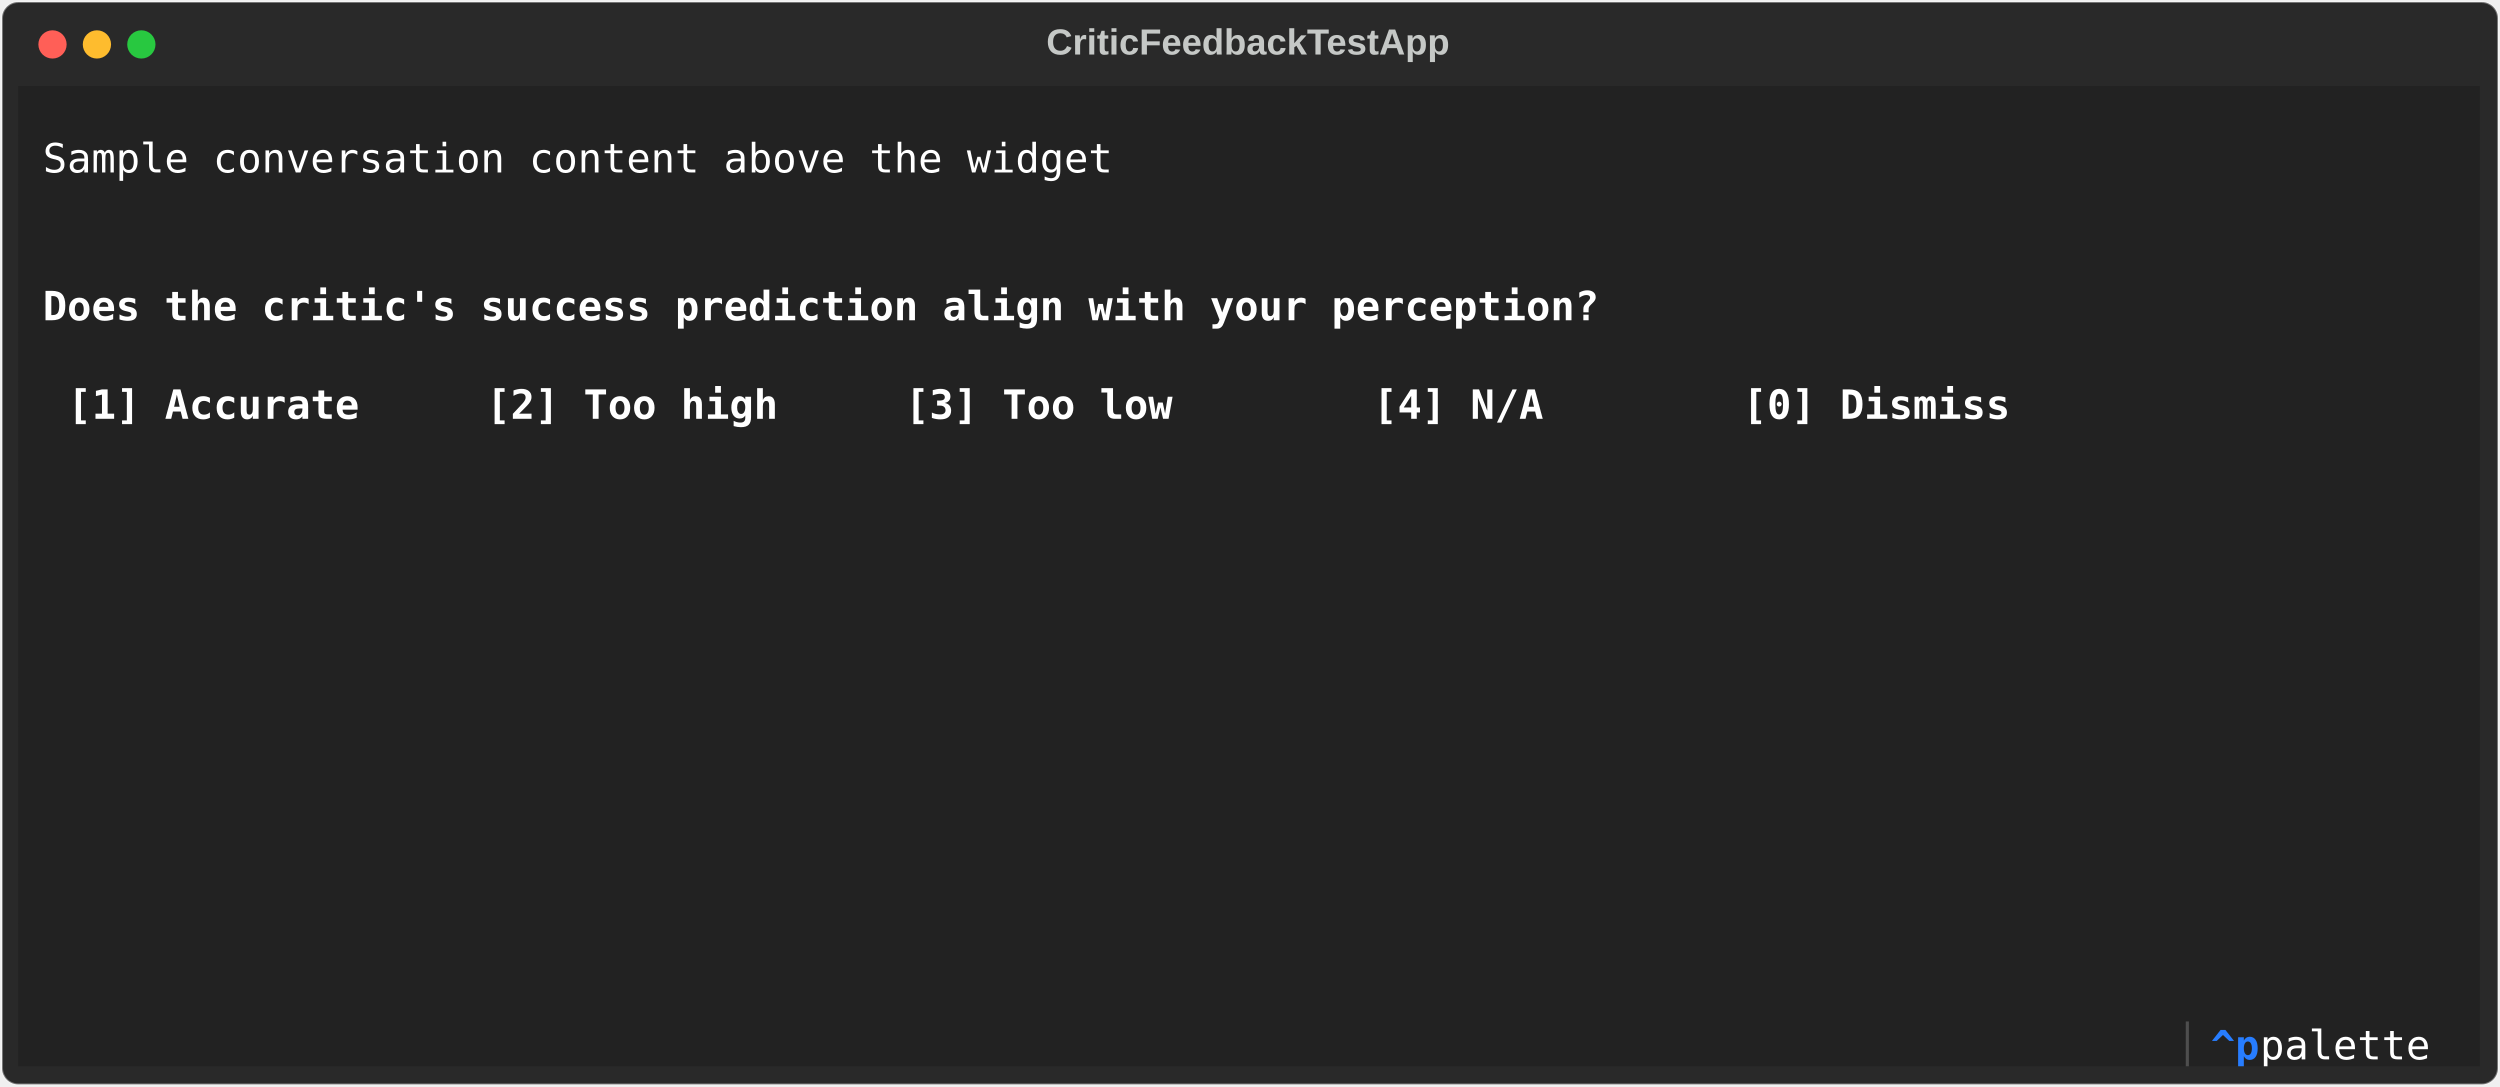
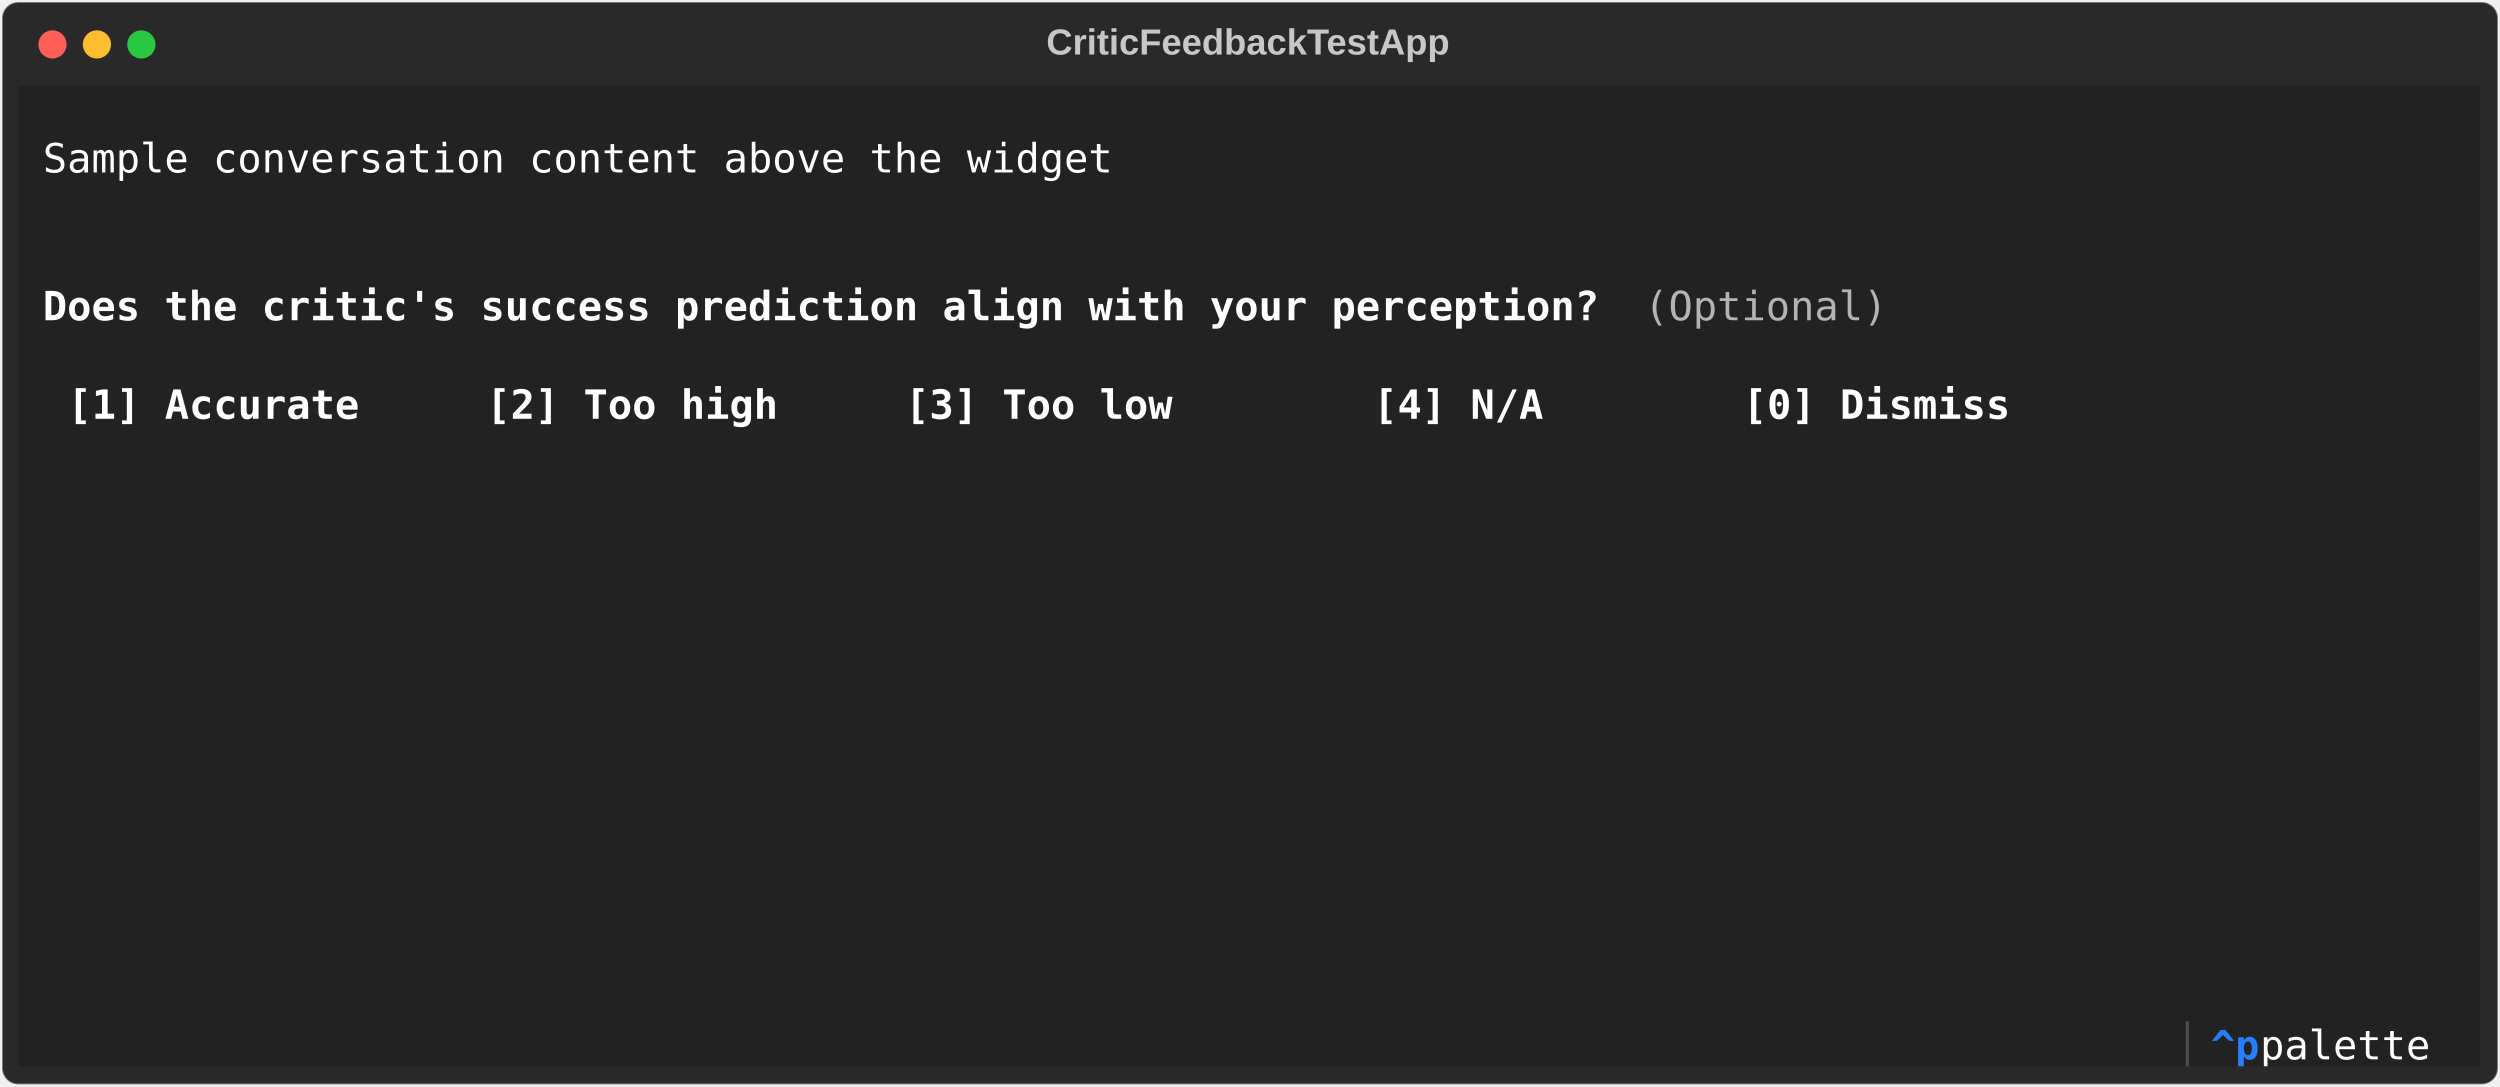
<svg xmlns="http://www.w3.org/2000/svg" class="rich-terminal" viewBox="0 0 1238 538.0">
  <style>

    @font-face {
        font-family: "Fira Code";
        src: local("FiraCode-Regular"),
                url("https://cdnjs.cloudflare.com/ajax/libs/firacode/6.2.0/woff2/FiraCode-Regular.woff2") format("woff2"),
                url("https://cdnjs.cloudflare.com/ajax/libs/firacode/6.2.0/woff/FiraCode-Regular.woff") format("woff");
        font-style: normal;
        font-weight: 400;
    }
    @font-face {
        font-family: "Fira Code";
        src: local("FiraCode-Bold"),
                url("https://cdnjs.cloudflare.com/ajax/libs/firacode/6.2.0/woff2/FiraCode-Bold.woff2") format("woff2"),
                url("https://cdnjs.cloudflare.com/ajax/libs/firacode/6.2.0/woff/FiraCode-Bold.woff") format("woff");
        font-style: bold;
        font-weight: 700;
    }

    .terminal-matrix {
        font-family: Fira Code, monospace;
        font-size: 20px;
        line-height: 24.4px;
        font-variant-east-asian: full-width;
    }

    .terminal-title {
        font-size: 18px;
        font-weight: bold;
        font-family: arial;
    }

    .terminal-r1 { fill: #c5c8c6 }
.terminal-r2 { fill: #ffffff }
.terminal-r3 { fill: #ffffff;font-weight: bold }
- .terminal-r4 { fill: #4e4e4e }
- .terminal-r5 { fill: #277dff;font-weight: bold }
+ .terminal-r4 { fill: #b3b3b3 }
+ .terminal-r5 { fill: #4e4e4e }
+ .terminal-r6 { fill: #277dff;font-weight: bold }
    </style>
  <defs>
    <clipPath id="terminal-clip-terminal">
      <rect x="0" y="0" width="1219.0" height="487.0" />
    </clipPath>
    <clipPath id="terminal-line-0">
      <rect x="0" y="1.5" width="1220" height="24.65" />
    </clipPath>
    <clipPath id="terminal-line-1">
      <rect x="0" y="25.9" width="1220" height="24.65" />
    </clipPath>
    <clipPath id="terminal-line-2">
      <rect x="0" y="50.3" width="1220" height="24.65" />
    </clipPath>
    <clipPath id="terminal-line-3">
      <rect x="0" y="74.7" width="1220" height="24.65" />
    </clipPath>
    <clipPath id="terminal-line-4">
      <rect x="0" y="99.1" width="1220" height="24.65" />
    </clipPath>
    <clipPath id="terminal-line-5">
      <rect x="0" y="123.5" width="1220" height="24.65" />
    </clipPath>
    <clipPath id="terminal-line-6">
      <rect x="0" y="147.9" width="1220" height="24.65" />
    </clipPath>
    <clipPath id="terminal-line-7">
      <rect x="0" y="172.3" width="1220" height="24.65" />
    </clipPath>
    <clipPath id="terminal-line-8">
      <rect x="0" y="196.7" width="1220" height="24.65" />
    </clipPath>
    <clipPath id="terminal-line-9">
      <rect x="0" y="221.1" width="1220" height="24.65" />
    </clipPath>
    <clipPath id="terminal-line-10">
      <rect x="0" y="245.5" width="1220" height="24.65" />
    </clipPath>
    <clipPath id="terminal-line-11">
      <rect x="0" y="269.9" width="1220" height="24.65" />
    </clipPath>
    <clipPath id="terminal-line-12">
      <rect x="0" y="294.3" width="1220" height="24.65" />
    </clipPath>
    <clipPath id="terminal-line-13">
      <rect x="0" y="318.7" width="1220" height="24.65" />
    </clipPath>
    <clipPath id="terminal-line-14">
      <rect x="0" y="343.1" width="1220" height="24.65" />
    </clipPath>
    <clipPath id="terminal-line-15">
      <rect x="0" y="367.5" width="1220" height="24.65" />
    </clipPath>
    <clipPath id="terminal-line-16">
      <rect x="0" y="391.9" width="1220" height="24.65" />
    </clipPath>
    <clipPath id="terminal-line-17">
      <rect x="0" y="416.3" width="1220" height="24.65" />
    </clipPath>
    <clipPath id="terminal-line-18">
      <rect x="0" y="440.7" width="1220" height="24.65" />
    </clipPath>
  </defs>
  <rect fill="#292929" stroke="rgba(255,255,255,0.35)" stroke-width="1" x="1" y="1" width="1236" height="536" rx="8" />
  <text class="terminal-title" fill="#c5c8c6" text-anchor="middle" x="618" y="27">CriticFeedbackTestApp</text>
  <g transform="translate(26,22)">
    <circle cx="0" cy="0" r="7" fill="#ff5f57" />
    <circle cx="22" cy="0" r="7" fill="#febc2e" />
    <circle cx="44" cy="0" r="7" fill="#28c840" />
  </g>
  <g transform="translate(9, 41)" clip-path="url(#terminal-clip-terminal)">
    <rect fill="#222222" x="0" y="1.5" width="1220" height="24.65" shape-rendering="crispEdges" />
    <rect fill="#222222" x="0" y="25.9" width="12.2" height="24.65" shape-rendering="crispEdges" />
    <rect fill="#222222" x="12.2" y="25.9" width="536.8" height="24.65" shape-rendering="crispEdges" />
    <rect fill="#222222" x="549" y="25.9" width="671" height="24.65" shape-rendering="crispEdges" />
    <rect fill="#222222" x="0" y="50.3" width="1220" height="24.65" shape-rendering="crispEdges" />
    <rect fill="#222222" x="0" y="74.7" width="1220" height="24.65" shape-rendering="crispEdges" />
    <rect fill="#222222" x="0" y="99.1" width="12.2" height="24.65" shape-rendering="crispEdges" />
    <rect fill="#222222" x="12.2" y="99.1" width="780.8" height="24.65" shape-rendering="crispEdges" />
-     <rect fill="#222222" x="793" y="99.1" width="427" height="24.65" shape-rendering="crispEdges" />
+     <rect fill="#222222" x="793" y="99.1" width="12.2" height="24.65" shape-rendering="crispEdges" />
+     <rect fill="#222222" x="805.2" y="99.1" width="122" height="24.65" shape-rendering="crispEdges" />
+     <rect fill="#222222" x="927.2" y="99.1" width="292.8" height="24.65" shape-rendering="crispEdges" />
    <rect fill="#222222" x="0" y="123.5" width="12.2" height="24.65" shape-rendering="crispEdges" />
    <rect fill="#222222" x="12.2" y="123.5" width="1195.6" height="24.65" shape-rendering="crispEdges" />
    <rect fill="#222222" x="1207.8" y="123.5" width="12.2" height="24.65" shape-rendering="crispEdges" />
    <rect fill="#222222" x="0" y="147.9" width="24.4" height="24.65" shape-rendering="crispEdges" />
    <rect fill="#222222" x="24.4" y="147.9" width="170.8" height="24.65" shape-rendering="crispEdges" />
    <rect fill="#222222" x="195.2" y="147.9" width="36.6" height="24.65" shape-rendering="crispEdges" />
    <rect fill="#222222" x="231.8" y="147.9" width="170.8" height="24.65" shape-rendering="crispEdges" />
    <rect fill="#222222" x="402.6" y="147.9" width="36.6" height="24.65" shape-rendering="crispEdges" />
    <rect fill="#222222" x="439.2" y="147.9" width="158.6" height="24.65" shape-rendering="crispEdges" />
    <rect fill="#222222" x="597.8" y="147.9" width="73.2" height="24.65" shape-rendering="crispEdges" />
    <rect fill="#222222" x="671" y="147.9" width="109.8" height="24.65" shape-rendering="crispEdges" />
    <rect fill="#222222" x="780.8" y="147.9" width="73.2" height="24.65" shape-rendering="crispEdges" />
    <rect fill="#222222" x="854" y="147.9" width="158.6" height="24.65" shape-rendering="crispEdges" />
    <rect fill="#222222" x="1012.6" y="147.9" width="207.4" height="24.65" shape-rendering="crispEdges" />
    <rect fill="#222222" x="0" y="172.3" width="1220" height="24.65" shape-rendering="crispEdges" />
    <rect fill="#222222" x="0" y="196.7" width="1220" height="24.65" shape-rendering="crispEdges" />
    <rect fill="#222222" x="0" y="221.1" width="1220" height="24.65" shape-rendering="crispEdges" />
    <rect fill="#222222" x="0" y="245.5" width="1220" height="24.65" shape-rendering="crispEdges" />
    <rect fill="#222222" x="0" y="269.9" width="1220" height="24.65" shape-rendering="crispEdges" />
    <rect fill="#222222" x="0" y="294.3" width="1220" height="24.65" shape-rendering="crispEdges" />
    <rect fill="#222222" x="0" y="318.7" width="1220" height="24.65" shape-rendering="crispEdges" />
    <rect fill="#222222" x="0" y="343.1" width="1220" height="24.65" shape-rendering="crispEdges" />
    <rect fill="#222222" x="0" y="367.5" width="1220" height="24.65" shape-rendering="crispEdges" />
    <rect fill="#222222" x="0" y="391.9" width="1220" height="24.65" shape-rendering="crispEdges" />
    <rect fill="#222222" x="0" y="416.3" width="1220" height="24.65" shape-rendering="crispEdges" />
    <rect fill="#222222" x="0" y="440.7" width="1220" height="24.65" shape-rendering="crispEdges" />
    <rect fill="#222222" x="0" y="465.1" width="1073.6" height="24.65" shape-rendering="crispEdges" />
    <rect fill="#222222" x="1073.6" y="465.1" width="12.2" height="24.65" shape-rendering="crispEdges" />
    <rect fill="#222222" x="1085.8" y="465.1" width="24.4" height="24.65" shape-rendering="crispEdges" />
    <rect fill="#222222" x="1110.2" y="465.1" width="97.6" height="24.65" shape-rendering="crispEdges" />
    <rect fill="#222222" x="1207.8" y="465.1" width="12.2" height="24.65" shape-rendering="crispEdges" />
    <g class="terminal-matrix">
      <text class="terminal-r1" x="1220" y="20" textLength="12.2" clip-path="url(#terminal-line-0)">
</text>
      <text class="terminal-r2" x="12.2" y="44.4" textLength="536.8" clip-path="url(#terminal-line-1)">Sample conversation content above the widget</text>
      <text class="terminal-r1" x="1220" y="44.4" textLength="12.2" clip-path="url(#terminal-line-1)">
</text>
      <text class="terminal-r1" x="1220" y="68.8" textLength="12.2" clip-path="url(#terminal-line-2)">
</text>
      <text class="terminal-r1" x="1220" y="93.2" textLength="12.2" clip-path="url(#terminal-line-3)">
</text>
      <text class="terminal-r3" x="12.2" y="117.6" textLength="780.8" clip-path="url(#terminal-line-4)">Does the critic's success prediction align with your perception?</text>
+       <text class="terminal-r4" x="805.2" y="117.6" textLength="122" clip-path="url(#terminal-line-4)">(Optional)</text>
      <text class="terminal-r1" x="1220" y="117.6" textLength="12.2" clip-path="url(#terminal-line-4)">
</text>
      <text class="terminal-r1" x="1220" y="142" textLength="12.2" clip-path="url(#terminal-line-5)">
</text>
      <text class="terminal-r3" x="24.4" y="166.4" textLength="170.8" clip-path="url(#terminal-line-6)"> [1] Accurate </text>
      <text class="terminal-r3" x="231.8" y="166.4" textLength="170.8" clip-path="url(#terminal-line-6)"> [2] Too high </text>
      <text class="terminal-r3" x="439.2" y="166.4" textLength="158.6" clip-path="url(#terminal-line-6)"> [3] Too low </text>
      <text class="terminal-r3" x="671" y="166.4" textLength="109.8" clip-path="url(#terminal-line-6)"> [4] N/A </text>
      <text class="terminal-r3" x="854" y="166.4" textLength="158.6" clip-path="url(#terminal-line-6)"> [0] Dismiss </text>
      <text class="terminal-r1" x="1220" y="166.4" textLength="12.2" clip-path="url(#terminal-line-6)">
</text>
      <text class="terminal-r1" x="1220" y="190.8" textLength="12.2" clip-path="url(#terminal-line-7)">
</text>
      <text class="terminal-r1" x="1220" y="215.2" textLength="12.2" clip-path="url(#terminal-line-8)">
</text>
      <text class="terminal-r1" x="1220" y="239.6" textLength="12.2" clip-path="url(#terminal-line-9)">
</text>
      <text class="terminal-r1" x="1220" y="264" textLength="12.2" clip-path="url(#terminal-line-10)">
</text>
      <text class="terminal-r1" x="1220" y="288.4" textLength="12.2" clip-path="url(#terminal-line-11)">
</text>
      <text class="terminal-r1" x="1220" y="312.8" textLength="12.2" clip-path="url(#terminal-line-12)">
</text>
      <text class="terminal-r1" x="1220" y="337.2" textLength="12.2" clip-path="url(#terminal-line-13)">
</text>
      <text class="terminal-r1" x="1220" y="361.6" textLength="12.2" clip-path="url(#terminal-line-14)">
</text>
      <text class="terminal-r1" x="1220" y="386" textLength="12.2" clip-path="url(#terminal-line-15)">
</text>
      <text class="terminal-r1" x="1220" y="410.4" textLength="12.2" clip-path="url(#terminal-line-16)">
</text>
      <text class="terminal-r1" x="1220" y="434.8" textLength="12.2" clip-path="url(#terminal-line-17)">
</text>
      <text class="terminal-r1" x="1220" y="459.2" textLength="12.2" clip-path="url(#terminal-line-18)">
</text>
-       <text class="terminal-r4" x="1073.6" y="483.6" textLength="12.2" clip-path="url(#terminal-line-19)">▏</text>
-       <text class="terminal-r5" x="1085.8" y="483.6" textLength="24.4" clip-path="url(#terminal-line-19)">^p</text>
+       <text class="terminal-r5" x="1073.6" y="483.6" textLength="12.2" clip-path="url(#terminal-line-19)">▏</text>
+       <text class="terminal-r6" x="1085.8" y="483.6" textLength="24.4" clip-path="url(#terminal-line-19)">^p</text>
      <text class="terminal-r2" x="1110.2" y="483.6" textLength="97.6" clip-path="url(#terminal-line-19)"> palette</text>
    </g>
  </g>
</svg>
